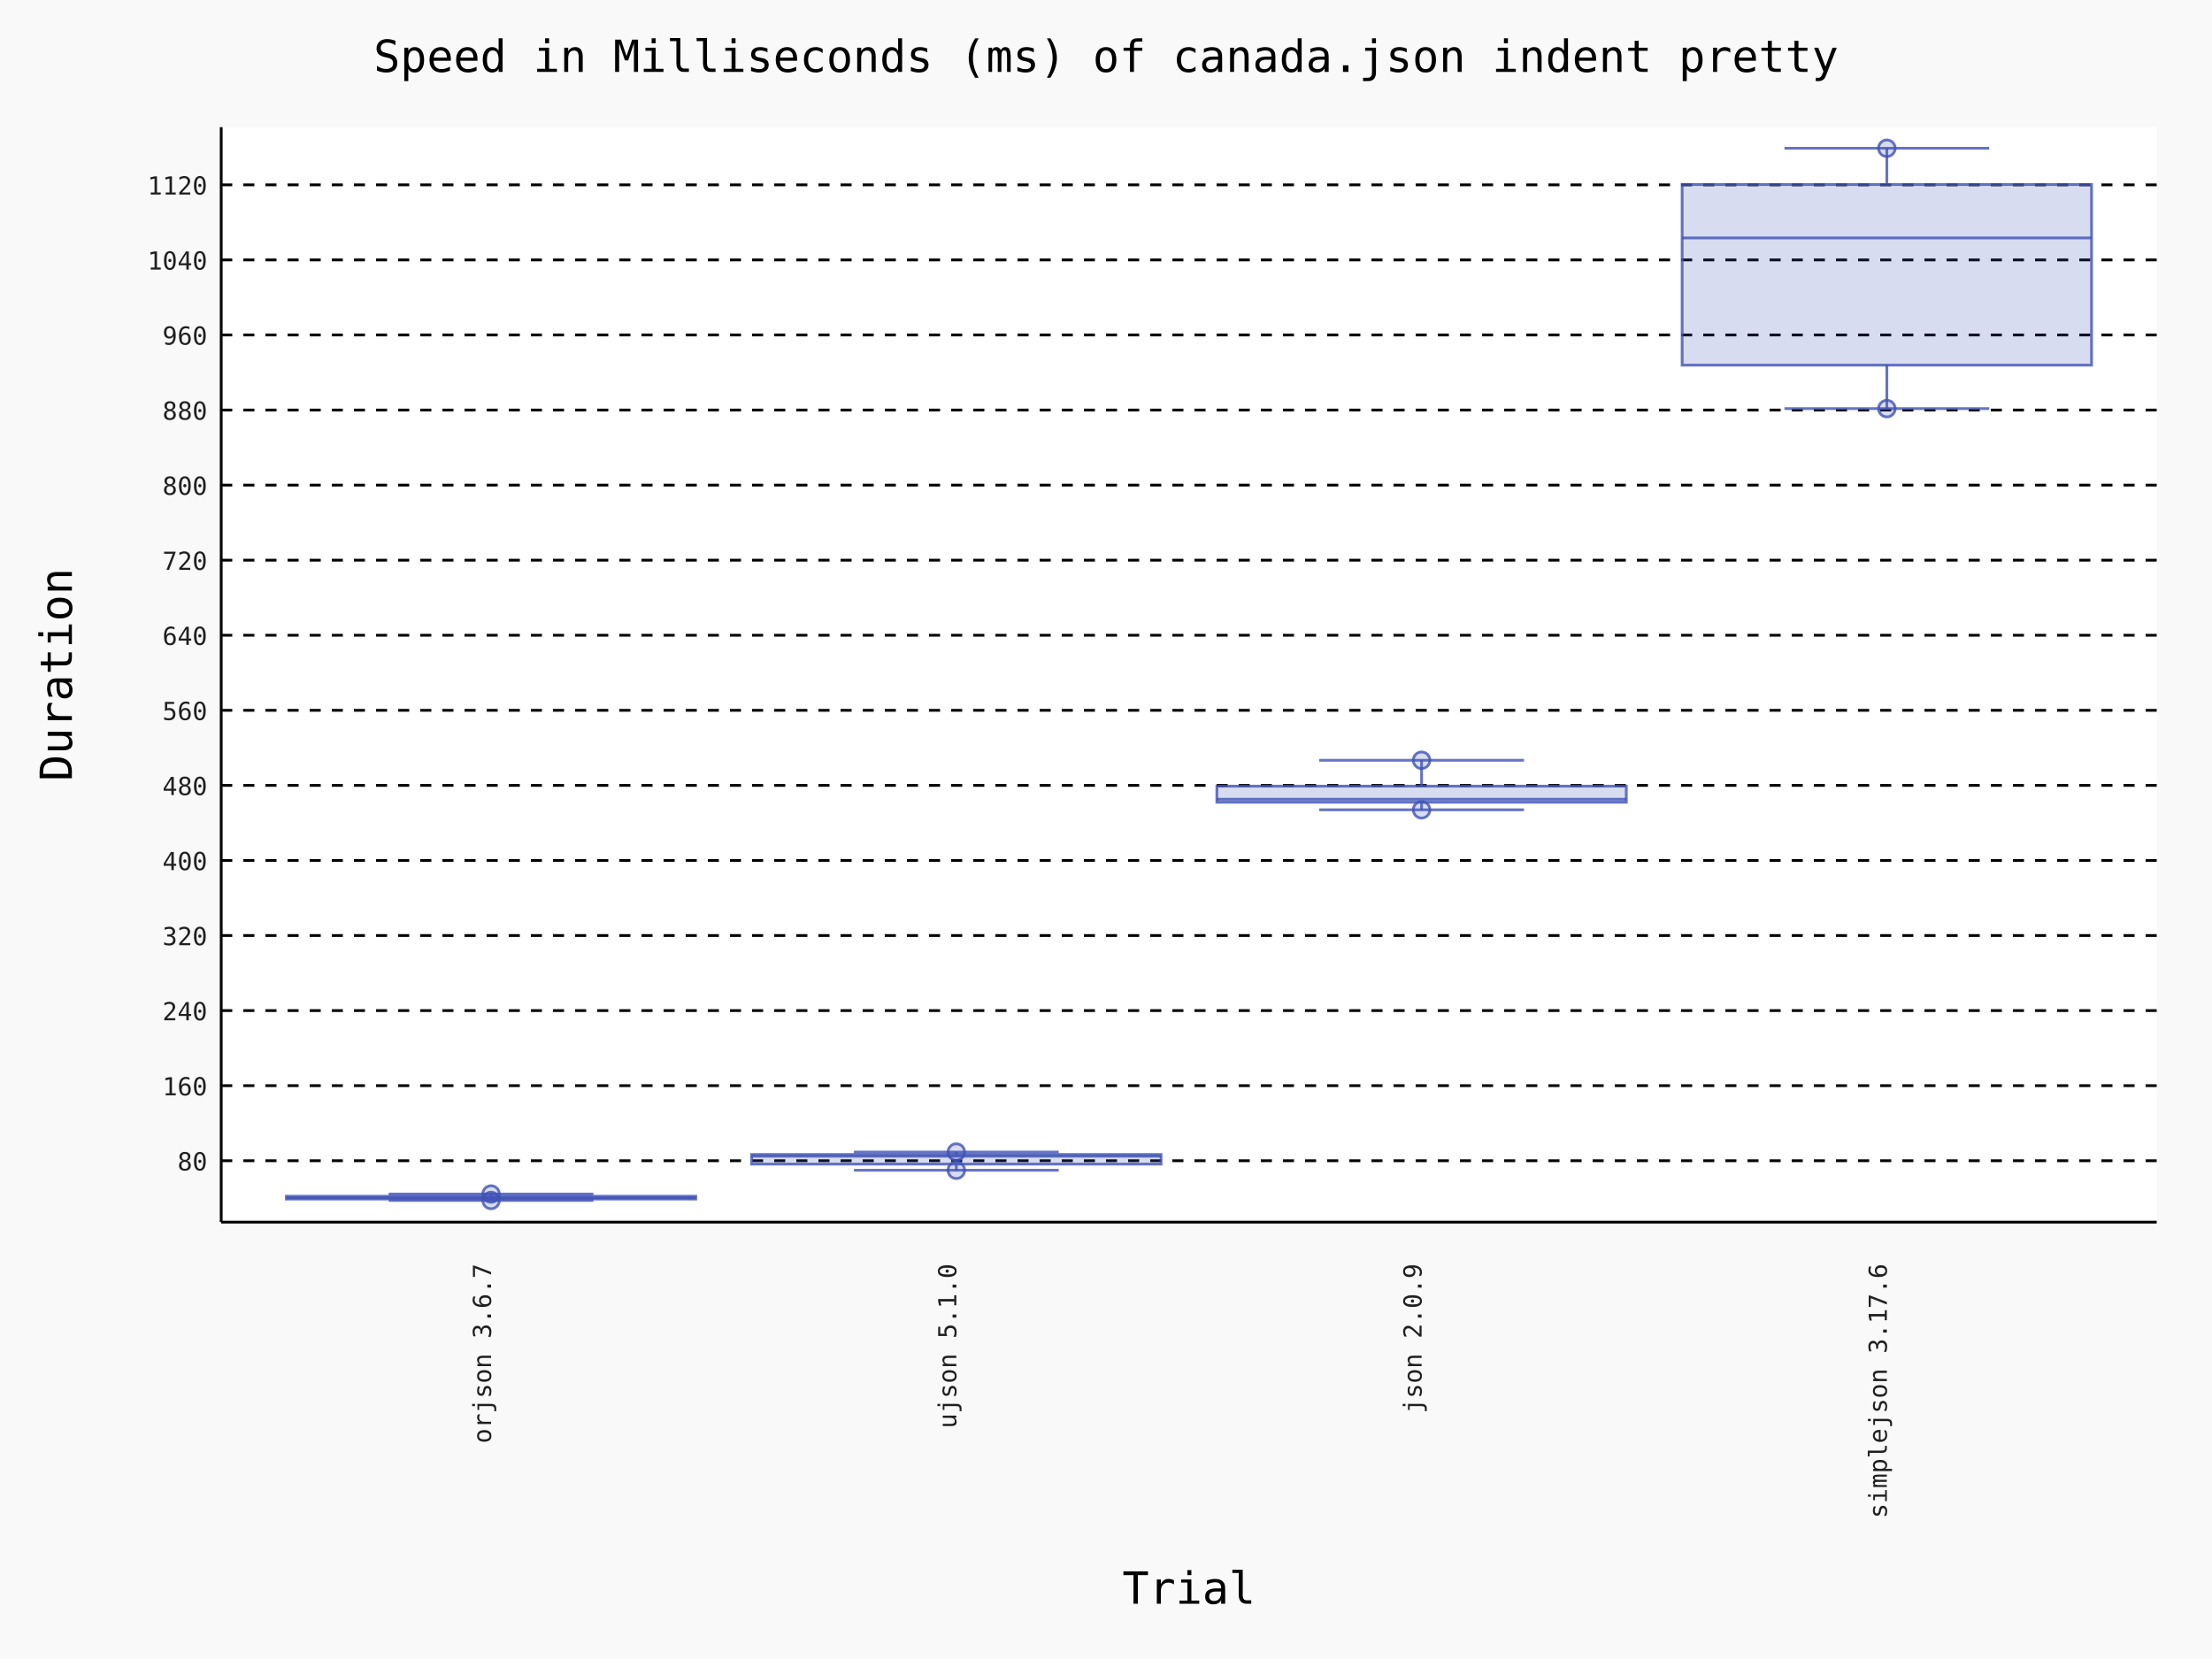
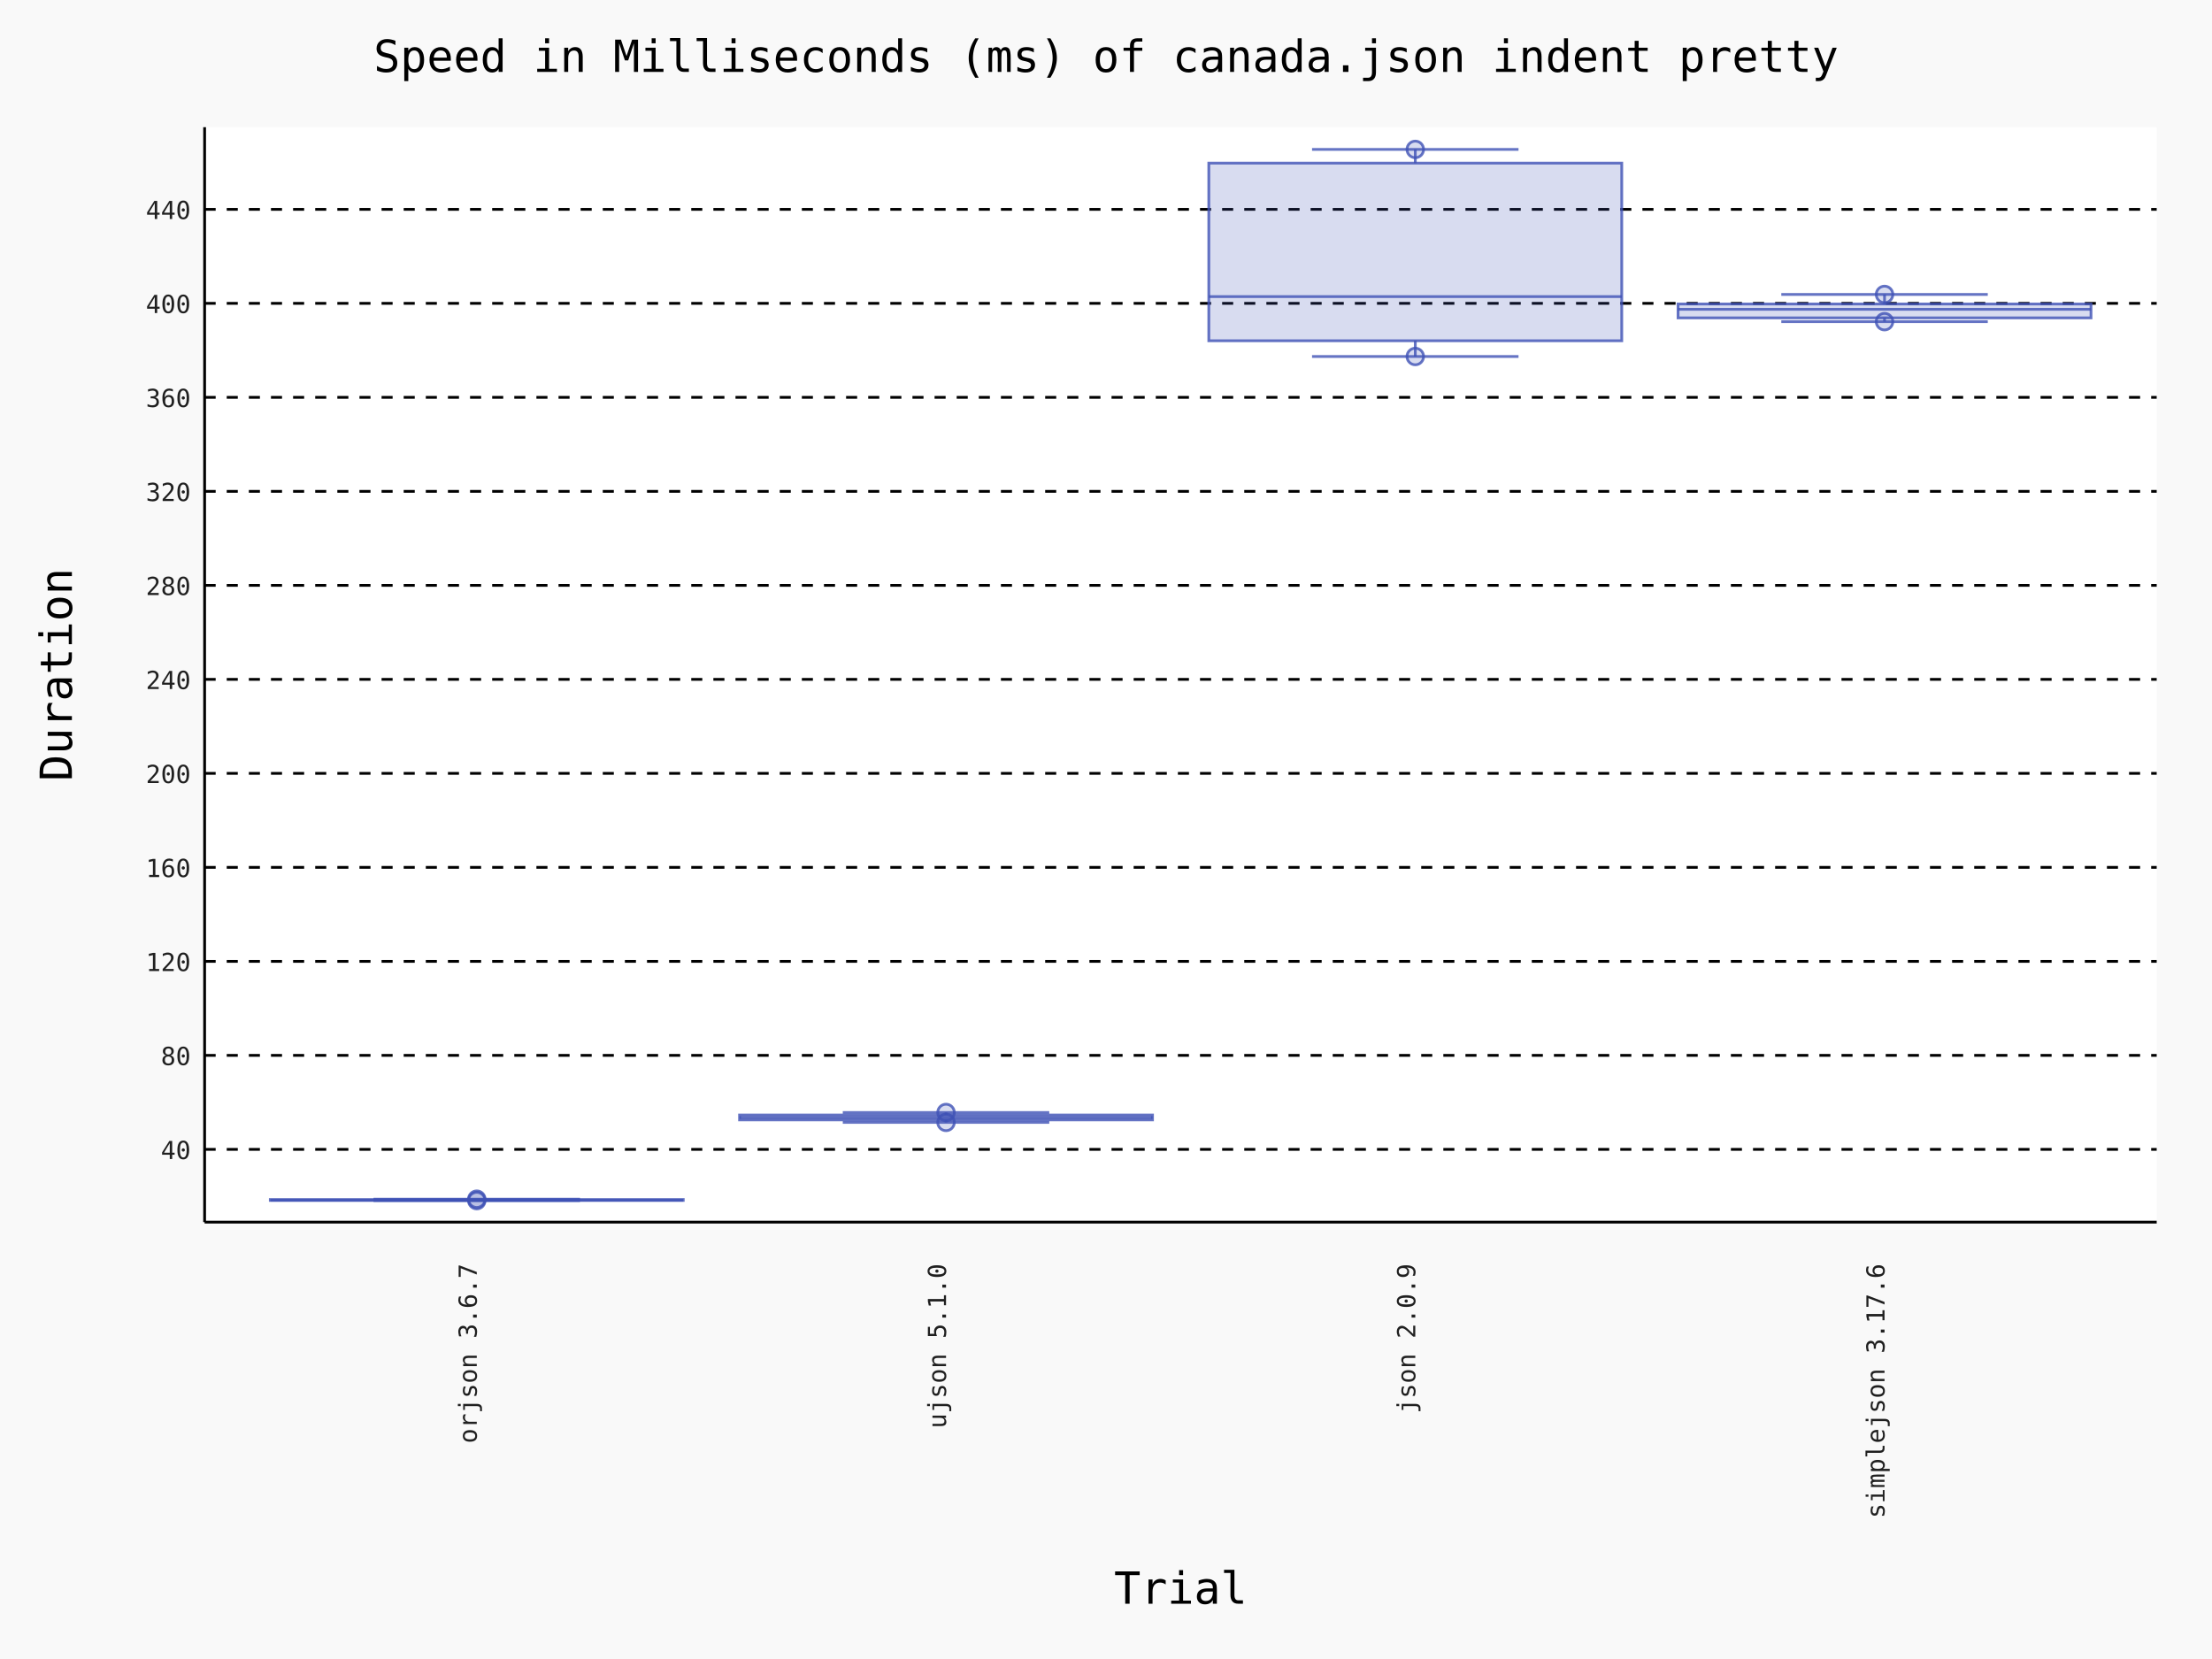
- <svg xmlns="http://www.w3.org/2000/svg" id="chart-768a1a80-b43b-468c-8fdf-87598528da6a" class="pygal-chart" viewBox="0 0 800 600">
+ <svg xmlns="http://www.w3.org/2000/svg" id="chart-96f61ad7-072a-4e74-bcc6-d34f573d48d0" class="pygal-chart" viewBox="0 0 800 600">
  <defs>
-     <style type="text/css">#chart-768a1a80-b43b-468c-8fdf-87598528da6a{-webkit-user-select:none;-webkit-font-smoothing:antialiased;font-family:Consolas,"Deja Vu Sans Mono","Bitstream Vera Sans Mono","Courier New",monospace}#chart-768a1a80-b43b-468c-8fdf-87598528da6a .title{font-family:Consolas,"Deja Vu Sans Mono","Bitstream Vera Sans Mono","Courier New",monospace;font-size:16px}#chart-768a1a80-b43b-468c-8fdf-87598528da6a .legends .legend text{font-family:Consolas,"Deja Vu Sans Mono","Bitstream Vera Sans Mono","Courier New",monospace;font-size:14px}#chart-768a1a80-b43b-468c-8fdf-87598528da6a .axis text{font-family:Consolas,"Deja Vu Sans Mono","Bitstream Vera Sans Mono","Courier New",monospace;font-size:10px}#chart-768a1a80-b43b-468c-8fdf-87598528da6a .axis text.major{font-family:Consolas,"Deja Vu Sans Mono","Bitstream Vera Sans Mono","Courier New",monospace;font-size:10px}#chart-768a1a80-b43b-468c-8fdf-87598528da6a .text-overlay text.value{font-family:Consolas,"Deja Vu Sans Mono","Bitstream Vera Sans Mono","Courier New",monospace;font-size:16px}#chart-768a1a80-b43b-468c-8fdf-87598528da6a .text-overlay text.label{font-family:Consolas,"Deja Vu Sans Mono","Bitstream Vera Sans Mono","Courier New",monospace;font-size:10px}#chart-768a1a80-b43b-468c-8fdf-87598528da6a .tooltip{font-family:Consolas,"Deja Vu Sans Mono","Bitstream Vera Sans Mono","Courier New",monospace;font-size:14px}#chart-768a1a80-b43b-468c-8fdf-87598528da6a text.no_data{font-family:Consolas,"Deja Vu Sans Mono","Bitstream Vera Sans Mono","Courier New",monospace;font-size:64px}
- #chart-768a1a80-b43b-468c-8fdf-87598528da6a{background-color:rgba(249,249,249,1)}#chart-768a1a80-b43b-468c-8fdf-87598528da6a path,#chart-768a1a80-b43b-468c-8fdf-87598528da6a line,#chart-768a1a80-b43b-468c-8fdf-87598528da6a rect,#chart-768a1a80-b43b-468c-8fdf-87598528da6a circle{-webkit-transition:150ms;-moz-transition:150ms;transition:150ms}#chart-768a1a80-b43b-468c-8fdf-87598528da6a .graph &gt; .background{fill:rgba(249,249,249,1)}#chart-768a1a80-b43b-468c-8fdf-87598528da6a .plot &gt; .background{fill:rgba(255,255,255,1)}#chart-768a1a80-b43b-468c-8fdf-87598528da6a .graph{fill:rgba(0,0,0,.87)}#chart-768a1a80-b43b-468c-8fdf-87598528da6a text.no_data{fill:rgba(0,0,0,1)}#chart-768a1a80-b43b-468c-8fdf-87598528da6a .title{fill:rgba(0,0,0,1)}#chart-768a1a80-b43b-468c-8fdf-87598528da6a .legends .legend text{fill:rgba(0,0,0,.87)}#chart-768a1a80-b43b-468c-8fdf-87598528da6a .legends .legend:hover text{fill:rgba(0,0,0,1)}#chart-768a1a80-b43b-468c-8fdf-87598528da6a .axis .line{stroke:rgba(0,0,0,1)}#chart-768a1a80-b43b-468c-8fdf-87598528da6a .axis .guide.line{stroke:rgba(0,0,0,.54)}#chart-768a1a80-b43b-468c-8fdf-87598528da6a .axis .major.line{stroke:rgba(0,0,0,.87)}#chart-768a1a80-b43b-468c-8fdf-87598528da6a .axis text.major{fill:rgba(0,0,0,1)}#chart-768a1a80-b43b-468c-8fdf-87598528da6a .axis.y .guides:hover .guide.line,#chart-768a1a80-b43b-468c-8fdf-87598528da6a .line-graph .axis.x .guides:hover .guide.line,#chart-768a1a80-b43b-468c-8fdf-87598528da6a .stackedline-graph .axis.x .guides:hover .guide.line,#chart-768a1a80-b43b-468c-8fdf-87598528da6a .xy-graph .axis.x .guides:hover .guide.line{stroke:rgba(0,0,0,1)}#chart-768a1a80-b43b-468c-8fdf-87598528da6a .axis .guides:hover text{fill:rgba(0,0,0,1)}#chart-768a1a80-b43b-468c-8fdf-87598528da6a .reactive{fill-opacity:.7;stroke-opacity:.8;stroke-width:1}#chart-768a1a80-b43b-468c-8fdf-87598528da6a .ci{stroke:rgba(0,0,0,.87)}#chart-768a1a80-b43b-468c-8fdf-87598528da6a .reactive.active,#chart-768a1a80-b43b-468c-8fdf-87598528da6a .active .reactive{fill-opacity:.8;stroke-opacity:.9;stroke-width:4}#chart-768a1a80-b43b-468c-8fdf-87598528da6a .ci .reactive.active{stroke-width:1.5}#chart-768a1a80-b43b-468c-8fdf-87598528da6a .series text{fill:rgba(0,0,0,1)}#chart-768a1a80-b43b-468c-8fdf-87598528da6a .tooltip rect{fill:rgba(255,255,255,1);stroke:rgba(0,0,0,1);-webkit-transition:opacity 150ms;-moz-transition:opacity 150ms;transition:opacity 150ms}#chart-768a1a80-b43b-468c-8fdf-87598528da6a .tooltip .label{fill:rgba(0,0,0,.87)}#chart-768a1a80-b43b-468c-8fdf-87598528da6a .tooltip .label{fill:rgba(0,0,0,.87)}#chart-768a1a80-b43b-468c-8fdf-87598528da6a .tooltip .legend{font-size:.8em;fill:rgba(0,0,0,.54)}#chart-768a1a80-b43b-468c-8fdf-87598528da6a .tooltip .x_label{font-size:.6em;fill:rgba(0,0,0,1)}#chart-768a1a80-b43b-468c-8fdf-87598528da6a .tooltip .xlink{font-size:.5em;text-decoration:underline}#chart-768a1a80-b43b-468c-8fdf-87598528da6a .tooltip .value{font-size:1.5em}#chart-768a1a80-b43b-468c-8fdf-87598528da6a .bound{font-size:.5em}#chart-768a1a80-b43b-468c-8fdf-87598528da6a .max-value{font-size:.75em;fill:rgba(0,0,0,.54)}#chart-768a1a80-b43b-468c-8fdf-87598528da6a .map-element{fill:rgba(255,255,255,1);stroke:rgba(0,0,0,.54) !important}#chart-768a1a80-b43b-468c-8fdf-87598528da6a .map-element .reactive{fill-opacity:inherit;stroke-opacity:inherit}#chart-768a1a80-b43b-468c-8fdf-87598528da6a .color-0,#chart-768a1a80-b43b-468c-8fdf-87598528da6a .color-0 a:visited{stroke:#3F51B5;fill:#3F51B5}#chart-768a1a80-b43b-468c-8fdf-87598528da6a .color-1,#chart-768a1a80-b43b-468c-8fdf-87598528da6a .color-1 a:visited{stroke:#3F51B5;fill:#3F51B5}#chart-768a1a80-b43b-468c-8fdf-87598528da6a .color-2,#chart-768a1a80-b43b-468c-8fdf-87598528da6a .color-2 a:visited{stroke:#3F51B5;fill:#3F51B5}#chart-768a1a80-b43b-468c-8fdf-87598528da6a .color-3,#chart-768a1a80-b43b-468c-8fdf-87598528da6a .color-3 a:visited{stroke:#3F51B5;fill:#3F51B5}#chart-768a1a80-b43b-468c-8fdf-87598528da6a .text-overlay .color-0 text{fill:black}#chart-768a1a80-b43b-468c-8fdf-87598528da6a .text-overlay .color-1 text{fill:black}#chart-768a1a80-b43b-468c-8fdf-87598528da6a .text-overlay .color-2 text{fill:black}#chart-768a1a80-b43b-468c-8fdf-87598528da6a .text-overlay .color-3 text{fill:black}
- #chart-768a1a80-b43b-468c-8fdf-87598528da6a text.no_data{text-anchor:middle}#chart-768a1a80-b43b-468c-8fdf-87598528da6a .guide.line{fill:none}#chart-768a1a80-b43b-468c-8fdf-87598528da6a .centered{text-anchor:middle}#chart-768a1a80-b43b-468c-8fdf-87598528da6a .title{text-anchor:middle}#chart-768a1a80-b43b-468c-8fdf-87598528da6a .legends .legend text{fill-opacity:1}#chart-768a1a80-b43b-468c-8fdf-87598528da6a .axis.x text{text-anchor:middle}#chart-768a1a80-b43b-468c-8fdf-87598528da6a .axis.x:not(.web) text[transform]{text-anchor:start}#chart-768a1a80-b43b-468c-8fdf-87598528da6a .axis.x:not(.web) text[transform].backwards{text-anchor:end}#chart-768a1a80-b43b-468c-8fdf-87598528da6a .axis.y text{text-anchor:end}#chart-768a1a80-b43b-468c-8fdf-87598528da6a .axis.y text[transform].backwards{text-anchor:start}#chart-768a1a80-b43b-468c-8fdf-87598528da6a .axis.y2 text{text-anchor:start}#chart-768a1a80-b43b-468c-8fdf-87598528da6a .axis.y2 text[transform].backwards{text-anchor:end}#chart-768a1a80-b43b-468c-8fdf-87598528da6a .axis .guide.line{stroke-dasharray:4,4;stroke:black}#chart-768a1a80-b43b-468c-8fdf-87598528da6a .axis .major.guide.line{stroke-dasharray:6,6;stroke:black}#chart-768a1a80-b43b-468c-8fdf-87598528da6a .horizontal .axis.y .guide.line,#chart-768a1a80-b43b-468c-8fdf-87598528da6a .horizontal .axis.y2 .guide.line,#chart-768a1a80-b43b-468c-8fdf-87598528da6a .vertical .axis.x .guide.line{opacity:0}#chart-768a1a80-b43b-468c-8fdf-87598528da6a .horizontal .axis.always_show .guide.line,#chart-768a1a80-b43b-468c-8fdf-87598528da6a .vertical .axis.always_show .guide.line{opacity:1 !important}#chart-768a1a80-b43b-468c-8fdf-87598528da6a .axis.y .guides:hover .guide.line,#chart-768a1a80-b43b-468c-8fdf-87598528da6a .axis.y2 .guides:hover .guide.line,#chart-768a1a80-b43b-468c-8fdf-87598528da6a .axis.x .guides:hover .guide.line{opacity:1}#chart-768a1a80-b43b-468c-8fdf-87598528da6a .axis .guides:hover text{opacity:1}#chart-768a1a80-b43b-468c-8fdf-87598528da6a .nofill{fill:none}#chart-768a1a80-b43b-468c-8fdf-87598528da6a .subtle-fill{fill-opacity:.2}#chart-768a1a80-b43b-468c-8fdf-87598528da6a .dot{stroke-width:1px;fill-opacity:1;stroke-opacity:1}#chart-768a1a80-b43b-468c-8fdf-87598528da6a .dot.active{stroke-width:5px}#chart-768a1a80-b43b-468c-8fdf-87598528da6a .dot.negative{fill:transparent}#chart-768a1a80-b43b-468c-8fdf-87598528da6a text,#chart-768a1a80-b43b-468c-8fdf-87598528da6a tspan{stroke:none !important}#chart-768a1a80-b43b-468c-8fdf-87598528da6a .series text.active{opacity:1}#chart-768a1a80-b43b-468c-8fdf-87598528da6a .tooltip rect{fill-opacity:.95;stroke-width:.5}#chart-768a1a80-b43b-468c-8fdf-87598528da6a .tooltip text{fill-opacity:1}#chart-768a1a80-b43b-468c-8fdf-87598528da6a .showable{visibility:hidden}#chart-768a1a80-b43b-468c-8fdf-87598528da6a .showable.shown{visibility:visible}#chart-768a1a80-b43b-468c-8fdf-87598528da6a .gauge-background{fill:rgba(229,229,229,1);stroke:none}#chart-768a1a80-b43b-468c-8fdf-87598528da6a .bg-lines{stroke:rgba(249,249,249,1);stroke-width:2px}
+     <style type="text/css">#chart-96f61ad7-072a-4e74-bcc6-d34f573d48d0{-webkit-user-select:none;-webkit-font-smoothing:antialiased;font-family:Consolas,"Deja Vu Sans Mono","Bitstream Vera Sans Mono","Courier New",monospace}#chart-96f61ad7-072a-4e74-bcc6-d34f573d48d0 .title{font-family:Consolas,"Deja Vu Sans Mono","Bitstream Vera Sans Mono","Courier New",monospace;font-size:16px}#chart-96f61ad7-072a-4e74-bcc6-d34f573d48d0 .legends .legend text{font-family:Consolas,"Deja Vu Sans Mono","Bitstream Vera Sans Mono","Courier New",monospace;font-size:14px}#chart-96f61ad7-072a-4e74-bcc6-d34f573d48d0 .axis text{font-family:Consolas,"Deja Vu Sans Mono","Bitstream Vera Sans Mono","Courier New",monospace;font-size:10px}#chart-96f61ad7-072a-4e74-bcc6-d34f573d48d0 .axis text.major{font-family:Consolas,"Deja Vu Sans Mono","Bitstream Vera Sans Mono","Courier New",monospace;font-size:10px}#chart-96f61ad7-072a-4e74-bcc6-d34f573d48d0 .text-overlay text.value{font-family:Consolas,"Deja Vu Sans Mono","Bitstream Vera Sans Mono","Courier New",monospace;font-size:16px}#chart-96f61ad7-072a-4e74-bcc6-d34f573d48d0 .text-overlay text.label{font-family:Consolas,"Deja Vu Sans Mono","Bitstream Vera Sans Mono","Courier New",monospace;font-size:10px}#chart-96f61ad7-072a-4e74-bcc6-d34f573d48d0 .tooltip{font-family:Consolas,"Deja Vu Sans Mono","Bitstream Vera Sans Mono","Courier New",monospace;font-size:14px}#chart-96f61ad7-072a-4e74-bcc6-d34f573d48d0 text.no_data{font-family:Consolas,"Deja Vu Sans Mono","Bitstream Vera Sans Mono","Courier New",monospace;font-size:64px}
+ #chart-96f61ad7-072a-4e74-bcc6-d34f573d48d0{background-color:rgba(249,249,249,1)}#chart-96f61ad7-072a-4e74-bcc6-d34f573d48d0 path,#chart-96f61ad7-072a-4e74-bcc6-d34f573d48d0 line,#chart-96f61ad7-072a-4e74-bcc6-d34f573d48d0 rect,#chart-96f61ad7-072a-4e74-bcc6-d34f573d48d0 circle{-webkit-transition:150ms;-moz-transition:150ms;transition:150ms}#chart-96f61ad7-072a-4e74-bcc6-d34f573d48d0 .graph &gt; .background{fill:rgba(249,249,249,1)}#chart-96f61ad7-072a-4e74-bcc6-d34f573d48d0 .plot &gt; .background{fill:rgba(255,255,255,1)}#chart-96f61ad7-072a-4e74-bcc6-d34f573d48d0 .graph{fill:rgba(0,0,0,.87)}#chart-96f61ad7-072a-4e74-bcc6-d34f573d48d0 text.no_data{fill:rgba(0,0,0,1)}#chart-96f61ad7-072a-4e74-bcc6-d34f573d48d0 .title{fill:rgba(0,0,0,1)}#chart-96f61ad7-072a-4e74-bcc6-d34f573d48d0 .legends .legend text{fill:rgba(0,0,0,.87)}#chart-96f61ad7-072a-4e74-bcc6-d34f573d48d0 .legends .legend:hover text{fill:rgba(0,0,0,1)}#chart-96f61ad7-072a-4e74-bcc6-d34f573d48d0 .axis .line{stroke:rgba(0,0,0,1)}#chart-96f61ad7-072a-4e74-bcc6-d34f573d48d0 .axis .guide.line{stroke:rgba(0,0,0,.54)}#chart-96f61ad7-072a-4e74-bcc6-d34f573d48d0 .axis .major.line{stroke:rgba(0,0,0,.87)}#chart-96f61ad7-072a-4e74-bcc6-d34f573d48d0 .axis text.major{fill:rgba(0,0,0,1)}#chart-96f61ad7-072a-4e74-bcc6-d34f573d48d0 .axis.y .guides:hover .guide.line,#chart-96f61ad7-072a-4e74-bcc6-d34f573d48d0 .line-graph .axis.x .guides:hover .guide.line,#chart-96f61ad7-072a-4e74-bcc6-d34f573d48d0 .stackedline-graph .axis.x .guides:hover .guide.line,#chart-96f61ad7-072a-4e74-bcc6-d34f573d48d0 .xy-graph .axis.x .guides:hover .guide.line{stroke:rgba(0,0,0,1)}#chart-96f61ad7-072a-4e74-bcc6-d34f573d48d0 .axis .guides:hover text{fill:rgba(0,0,0,1)}#chart-96f61ad7-072a-4e74-bcc6-d34f573d48d0 .reactive{fill-opacity:.7;stroke-opacity:.8;stroke-width:1}#chart-96f61ad7-072a-4e74-bcc6-d34f573d48d0 .ci{stroke:rgba(0,0,0,.87)}#chart-96f61ad7-072a-4e74-bcc6-d34f573d48d0 .reactive.active,#chart-96f61ad7-072a-4e74-bcc6-d34f573d48d0 .active .reactive{fill-opacity:.8;stroke-opacity:.9;stroke-width:4}#chart-96f61ad7-072a-4e74-bcc6-d34f573d48d0 .ci .reactive.active{stroke-width:1.5}#chart-96f61ad7-072a-4e74-bcc6-d34f573d48d0 .series text{fill:rgba(0,0,0,1)}#chart-96f61ad7-072a-4e74-bcc6-d34f573d48d0 .tooltip rect{fill:rgba(255,255,255,1);stroke:rgba(0,0,0,1);-webkit-transition:opacity 150ms;-moz-transition:opacity 150ms;transition:opacity 150ms}#chart-96f61ad7-072a-4e74-bcc6-d34f573d48d0 .tooltip .label{fill:rgba(0,0,0,.87)}#chart-96f61ad7-072a-4e74-bcc6-d34f573d48d0 .tooltip .label{fill:rgba(0,0,0,.87)}#chart-96f61ad7-072a-4e74-bcc6-d34f573d48d0 .tooltip .legend{font-size:.8em;fill:rgba(0,0,0,.54)}#chart-96f61ad7-072a-4e74-bcc6-d34f573d48d0 .tooltip .x_label{font-size:.6em;fill:rgba(0,0,0,1)}#chart-96f61ad7-072a-4e74-bcc6-d34f573d48d0 .tooltip .xlink{font-size:.5em;text-decoration:underline}#chart-96f61ad7-072a-4e74-bcc6-d34f573d48d0 .tooltip .value{font-size:1.5em}#chart-96f61ad7-072a-4e74-bcc6-d34f573d48d0 .bound{font-size:.5em}#chart-96f61ad7-072a-4e74-bcc6-d34f573d48d0 .max-value{font-size:.75em;fill:rgba(0,0,0,.54)}#chart-96f61ad7-072a-4e74-bcc6-d34f573d48d0 .map-element{fill:rgba(255,255,255,1);stroke:rgba(0,0,0,.54) !important}#chart-96f61ad7-072a-4e74-bcc6-d34f573d48d0 .map-element .reactive{fill-opacity:inherit;stroke-opacity:inherit}#chart-96f61ad7-072a-4e74-bcc6-d34f573d48d0 .color-0,#chart-96f61ad7-072a-4e74-bcc6-d34f573d48d0 .color-0 a:visited{stroke:#3F51B5;fill:#3F51B5}#chart-96f61ad7-072a-4e74-bcc6-d34f573d48d0 .color-1,#chart-96f61ad7-072a-4e74-bcc6-d34f573d48d0 .color-1 a:visited{stroke:#3F51B5;fill:#3F51B5}#chart-96f61ad7-072a-4e74-bcc6-d34f573d48d0 .color-2,#chart-96f61ad7-072a-4e74-bcc6-d34f573d48d0 .color-2 a:visited{stroke:#3F51B5;fill:#3F51B5}#chart-96f61ad7-072a-4e74-bcc6-d34f573d48d0 .color-3,#chart-96f61ad7-072a-4e74-bcc6-d34f573d48d0 .color-3 a:visited{stroke:#3F51B5;fill:#3F51B5}#chart-96f61ad7-072a-4e74-bcc6-d34f573d48d0 .text-overlay .color-0 text{fill:black}#chart-96f61ad7-072a-4e74-bcc6-d34f573d48d0 .text-overlay .color-1 text{fill:black}#chart-96f61ad7-072a-4e74-bcc6-d34f573d48d0 .text-overlay .color-2 text{fill:black}#chart-96f61ad7-072a-4e74-bcc6-d34f573d48d0 .text-overlay .color-3 text{fill:black}
+ #chart-96f61ad7-072a-4e74-bcc6-d34f573d48d0 text.no_data{text-anchor:middle}#chart-96f61ad7-072a-4e74-bcc6-d34f573d48d0 .guide.line{fill:none}#chart-96f61ad7-072a-4e74-bcc6-d34f573d48d0 .centered{text-anchor:middle}#chart-96f61ad7-072a-4e74-bcc6-d34f573d48d0 .title{text-anchor:middle}#chart-96f61ad7-072a-4e74-bcc6-d34f573d48d0 .legends .legend text{fill-opacity:1}#chart-96f61ad7-072a-4e74-bcc6-d34f573d48d0 .axis.x text{text-anchor:middle}#chart-96f61ad7-072a-4e74-bcc6-d34f573d48d0 .axis.x:not(.web) text[transform]{text-anchor:start}#chart-96f61ad7-072a-4e74-bcc6-d34f573d48d0 .axis.x:not(.web) text[transform].backwards{text-anchor:end}#chart-96f61ad7-072a-4e74-bcc6-d34f573d48d0 .axis.y text{text-anchor:end}#chart-96f61ad7-072a-4e74-bcc6-d34f573d48d0 .axis.y text[transform].backwards{text-anchor:start}#chart-96f61ad7-072a-4e74-bcc6-d34f573d48d0 .axis.y2 text{text-anchor:start}#chart-96f61ad7-072a-4e74-bcc6-d34f573d48d0 .axis.y2 text[transform].backwards{text-anchor:end}#chart-96f61ad7-072a-4e74-bcc6-d34f573d48d0 .axis .guide.line{stroke-dasharray:4,4;stroke:black}#chart-96f61ad7-072a-4e74-bcc6-d34f573d48d0 .axis .major.guide.line{stroke-dasharray:6,6;stroke:black}#chart-96f61ad7-072a-4e74-bcc6-d34f573d48d0 .horizontal .axis.y .guide.line,#chart-96f61ad7-072a-4e74-bcc6-d34f573d48d0 .horizontal .axis.y2 .guide.line,#chart-96f61ad7-072a-4e74-bcc6-d34f573d48d0 .vertical .axis.x .guide.line{opacity:0}#chart-96f61ad7-072a-4e74-bcc6-d34f573d48d0 .horizontal .axis.always_show .guide.line,#chart-96f61ad7-072a-4e74-bcc6-d34f573d48d0 .vertical .axis.always_show .guide.line{opacity:1 !important}#chart-96f61ad7-072a-4e74-bcc6-d34f573d48d0 .axis.y .guides:hover .guide.line,#chart-96f61ad7-072a-4e74-bcc6-d34f573d48d0 .axis.y2 .guides:hover .guide.line,#chart-96f61ad7-072a-4e74-bcc6-d34f573d48d0 .axis.x .guides:hover .guide.line{opacity:1}#chart-96f61ad7-072a-4e74-bcc6-d34f573d48d0 .axis .guides:hover text{opacity:1}#chart-96f61ad7-072a-4e74-bcc6-d34f573d48d0 .nofill{fill:none}#chart-96f61ad7-072a-4e74-bcc6-d34f573d48d0 .subtle-fill{fill-opacity:.2}#chart-96f61ad7-072a-4e74-bcc6-d34f573d48d0 .dot{stroke-width:1px;fill-opacity:1;stroke-opacity:1}#chart-96f61ad7-072a-4e74-bcc6-d34f573d48d0 .dot.active{stroke-width:5px}#chart-96f61ad7-072a-4e74-bcc6-d34f573d48d0 .dot.negative{fill:transparent}#chart-96f61ad7-072a-4e74-bcc6-d34f573d48d0 text,#chart-96f61ad7-072a-4e74-bcc6-d34f573d48d0 tspan{stroke:none !important}#chart-96f61ad7-072a-4e74-bcc6-d34f573d48d0 .series text.active{opacity:1}#chart-96f61ad7-072a-4e74-bcc6-d34f573d48d0 .tooltip rect{fill-opacity:.95;stroke-width:.5}#chart-96f61ad7-072a-4e74-bcc6-d34f573d48d0 .tooltip text{fill-opacity:1}#chart-96f61ad7-072a-4e74-bcc6-d34f573d48d0 .showable{visibility:hidden}#chart-96f61ad7-072a-4e74-bcc6-d34f573d48d0 .showable.shown{visibility:visible}#chart-96f61ad7-072a-4e74-bcc6-d34f573d48d0 .gauge-background{fill:rgba(229,229,229,1);stroke:none}#chart-96f61ad7-072a-4e74-bcc6-d34f573d48d0 .bg-lines{stroke:rgba(249,249,249,1);stroke-width:2px}
.tooltip .value{font-size:1em !important}.axis text{font-size:9px !important}</style>
  </defs>
  <g class="graph custombox-graph vertical">
    <rect x="0" y="0" width="800" height="600" class="background" />
-     <g transform="translate(80, 46)" class="plot">
-       <rect x="0" y="0" width="700.0" height="396.0" class="background" />
+     <g transform="translate(74, 46)" class="plot">
+       <rect x="0" y="0" width="706.0" height="396.0" class="background" />
      <g class="axis y always_show">
-         <path d="M0 396 h700" class="line" />
+         <path d="M0 396 h706" class="line" />
        <g class="guides">
-           <path d="M0 373.792 h700" class="guide line" />
-           <text x="-5" y="377.292" class="">80</text>
+           <path d="M0 369.686 h706" class="guide line" />
+           <text x="-5" y="373.186" class="">40</text>
        </g>
        <g class="guides">
-           <path d="M0 346.643 h700" class="guide line" />
-           <text x="-5" y="350.143" class="">160</text>
+           <path d="M0 335.689 h706" class="guide line" />
+           <text x="-5" y="339.189" class="">80</text>
        </g>
        <g class="guides">
-           <path d="M0 319.493 h700" class="guide line" />
-           <text x="-5" y="322.993" class="">240</text>
+           <path d="M0 301.692 h706" class="guide line" />
+           <text x="-5" y="305.192" class="">120</text>
        </g>
        <g class="guides">
-           <path d="M0 292.344 h700" class="guide line" />
-           <text x="-5" y="295.844" class="">320</text>
+           <path d="M0 267.694 h706" class="guide line" />
+           <text x="-5" y="271.194" class="">160</text>
        </g>
        <g class="guides">
-           <path d="M0 265.195 h700" class="guide line" />
-           <text x="-5" y="268.695" class="">400</text>
+           <path d="M0 233.697 h706" class="guide line" />
+           <text x="-5" y="237.197" class="">200</text>
        </g>
        <g class="guides">
-           <path d="M0 238.045 h700" class="guide line" />
-           <text x="-5" y="241.545" class="">480</text>
+           <path d="M0 199.7 h706" class="guide line" />
+           <text x="-5" y="203.2" class="">240</text>
        </g>
        <g class="guides">
-           <path d="M0 210.896 h700" class="guide line" />
-           <text x="-5" y="214.396" class="">560</text>
+           <path d="M0 165.703 h706" class="guide line" />
+           <text x="-5" y="169.203" class="">280</text>
        </g>
        <g class="guides">
-           <path d="M0 183.747 h700" class="guide line" />
-           <text x="-5" y="187.247" class="">640</text>
+           <path d="M0 131.705 h706" class="guide line" />
+           <text x="-5" y="135.205" class="">320</text>
        </g>
        <g class="guides">
-           <path d="M0 156.597 h700" class="guide line" />
-           <text x="-5" y="160.097" class="">720</text>
+           <path d="M0 97.708 h706" class="guide line" />
+           <text x="-5" y="101.208" class="">360</text>
        </g>
        <g class="guides">
-           <path d="M0 129.448 h700" class="guide line" />
-           <text x="-5" y="132.948" class="">800</text>
+           <path d="M0 63.711 h706" class="guide line" />
+           <text x="-5" y="67.211" class="">400</text>
        </g>
        <g class="guides">
-           <path d="M0 102.299 h700" class="guide line" />
-           <text x="-5" y="105.799" class="">880</text>
-         </g>
-         <g class="guides">
-           <path d="M0 75.149 h700" class="guide line" />
-           <text x="-5" y="78.649" class="">960</text>
-         </g>
-         <g class="guides">
-           <path d="M0 48 h700" class="guide line" />
-           <text x="-5" y="51.5" class="">1040</text>
-         </g>
-         <g class="guides">
-           <path d="M0 20.851 h700" class="guide line" />
-           <text x="-5" y="24.351" class="">1120</text>
+           <path d="M0 29.714 h706" class="guide line" />
+           <text x="-5" y="33.214" class="">440</text>
        </g>
      </g>
      <g class="axis x">
        <path d="M0 0 v396" class="line" />
        <g class="guides">
-           <path d="M97.596 0 v396" class="guide line" />
-           <text x="97.596" y="411.0" class="backwards" transform="rotate(270 97.59615 411)">orjson 3.6.7</text>
+           <path d="M98.433 0 v396" class="guide line" />
+           <text x="98.433" y="411.0" class="backwards" transform="rotate(270 98.43269 411)">orjson 3.6.7</text>
        </g>
        <g class="guides">
-           <path d="M265.865 0 v396" class="guide line" />
-           <text x="265.865" y="411.0" class="backwards" transform="rotate(270 265.8654 411)">ujson 5.1.0</text>
+           <path d="M268.144 0 v396" class="guide line" />
+           <text x="268.144" y="411.0" class="backwards" transform="rotate(270 268.1442 411)">ujson 5.1.0</text>
        </g>
        <g class="guides">
-           <path d="M434.135 0 v396" class="guide line" />
-           <text x="434.135" y="411.0" class="backwards" transform="rotate(270 434.1346 411)">json 2.0.9</text>
+           <path d="M437.856 0 v396" class="guide line" />
+           <text x="437.856" y="411.0" class="backwards" transform="rotate(270 437.8558 411)">json 2.0.9</text>
        </g>
        <g class="guides">
-           <path d="M602.404 0 v396" class="guide line" />
-           <text x="602.404" y="411.0" class="backwards" transform="rotate(270 602.4038 411)">simplejson 3.17.6</text>
+           <path d="M607.567 0 v396" class="guide line" />
+           <text x="607.567" y="411.0" class="backwards" transform="rotate(270 607.5673 411)">simplejson 3.17.6</text>
        </g>
      </g>
      <g class="series serie-0 color-0">
        <g class="boxes">
          <g class="box">
-             <path stroke-width="3" d="M60.577 388.162 L134.615 388.162" class="reactive tooltip-trigger" />
-             <path stroke-width="3" d="M23.558 387.211 L171.635 387.211" class="reactive tooltip-trigger" />
-             <path stroke-width="3" d="M60.577 385.836 L134.615 385.836" class="reactive tooltip-trigger" />
-             <path stroke-width="2" d="M97.596 388.162 L97.596 387.641" class="reactive tooltip-trigger" />
-             <path stroke-width="2" d="M97.596 385.836 L97.596 386.635" class="reactive tooltip-trigger" />
-             <rect x="23.558" y="386.635" height="1.006" width="148.077" class="subtle-fill reactive tooltip-trigger" />
-             <circle cx="97.596" cy="388.162" r="3" class="subtle-fill reactive tooltip-trigger" />
-             <circle cx="97.596" cy="385.836" r="3" class="subtle-fill reactive tooltip-trigger" />
+             <path stroke-width="3" d="M61.096 388.216 L135.769 388.216" class="reactive tooltip-trigger" />
+             <path stroke-width="3" d="M23.76 388.087 L173.106 388.087" class="reactive tooltip-trigger" />
+             <path stroke-width="3" d="M61.096 387.7 L135.769 387.7" class="reactive tooltip-trigger" />
+             <path stroke-width="2" d="M98.433 388.216 L98.433 388.138" class="reactive tooltip-trigger" />
+             <path stroke-width="2" d="M98.433 387.7 L98.433 387.83" class="reactive tooltip-trigger" />
+             <rect x="23.76" y="387.83" height="0.308" width="149.346" class="subtle-fill reactive tooltip-trigger" />
+             <circle cx="98.433" cy="388.216" r="3" class="subtle-fill reactive tooltip-trigger" />
+             <circle cx="98.433" cy="387.7" r="3" class="subtle-fill reactive tooltip-trigger" />
          </g>
        </g>
      </g>
      <g class="series serie-1 color-1">
        <g class="boxes">
          <g class="box">
-             <path stroke-width="3" d="M228.846 377.233 L302.885 377.233" class="reactive tooltip-trigger" />
-             <path stroke-width="3" d="M191.827 372.158 L339.904 372.158" class="reactive tooltip-trigger" />
-             <path stroke-width="3" d="M228.846 370.656 L302.885 370.656" class="reactive tooltip-trigger" />
-             <path stroke-width="2" d="M265.865 377.233 L265.865 375.017" class="reactive tooltip-trigger" />
-             <path stroke-width="2" d="M265.865 370.656 L265.865 371.533" class="reactive tooltip-trigger" />
-             <rect x="191.827" y="371.533" height="3.484" width="148.077" class="subtle-fill reactive tooltip-trigger" />
-             <circle cx="265.865" cy="377.233" r="3" class="subtle-fill reactive tooltip-trigger" />
-             <circle cx="265.865" cy="370.656" r="3" class="subtle-fill reactive tooltip-trigger" />
+             <path stroke-width="3" d="M230.808 359.928 L305.481 359.928" class="reactive tooltip-trigger" />
+             <path stroke-width="3" d="M193.471 358.181 L342.817 358.181" class="reactive tooltip-trigger" />
+             <path stroke-width="3" d="M230.808 356.353 L305.481 356.353" class="reactive tooltip-trigger" />
+             <path stroke-width="2" d="M268.144 359.928 L268.144 359.025" class="reactive tooltip-trigger" />
+             <path stroke-width="2" d="M268.144 356.353 L268.144 357.258" class="reactive tooltip-trigger" />
+             <rect x="193.471" y="357.258" height="1.767" width="149.346" class="subtle-fill reactive tooltip-trigger" />
+             <circle cx="268.144" cy="359.928" r="3" class="subtle-fill reactive tooltip-trigger" />
+             <circle cx="268.144" cy="356.353" r="3" class="subtle-fill reactive tooltip-trigger" />
          </g>
        </g>
      </g>
      <g class="series serie-2 color-2">
        <g class="boxes">
          <g class="box">
-             <path stroke-width="3" d="M397.115 246.871 L471.154 246.871" class="reactive tooltip-trigger" />
-             <path stroke-width="3" d="M360.096 243.054 L508.173 243.054" class="reactive tooltip-trigger" />
-             <path stroke-width="3" d="M397.115 228.96 L471.154 228.96" class="reactive tooltip-trigger" />
-             <path stroke-width="2" d="M434.135 246.871 L434.135 244.146" class="reactive tooltip-trigger" />
-             <path stroke-width="2" d="M434.135 228.96 L434.135 238.321" class="reactive tooltip-trigger" />
-             <rect x="360.096" y="238.321" height="5.825" width="148.077" class="subtle-fill reactive tooltip-trigger" />
-             <circle cx="434.135" cy="246.871" r="3" class="subtle-fill reactive tooltip-trigger" />
-             <circle cx="434.135" cy="228.96" r="3" class="subtle-fill reactive tooltip-trigger" />
+             <path stroke-width="3" d="M400.519 82.932 L475.192 82.932" class="reactive tooltip-trigger" />
+             <path stroke-width="3" d="M363.183 61.267 L512.529 61.267" class="reactive tooltip-trigger" />
+             <path stroke-width="3" d="M400.519 8.036 L475.192 8.036" class="reactive tooltip-trigger" />
+             <path stroke-width="2" d="M437.856 82.932 L437.856 77.242" class="reactive tooltip-trigger" />
+             <path stroke-width="2" d="M437.856 8.036 L437.856 12.99" class="reactive tooltip-trigger" />
+             <rect x="363.183" y="12.99" height="64.252" width="149.346" class="subtle-fill reactive tooltip-trigger" />
+             <circle cx="437.856" cy="82.932" r="3" class="subtle-fill reactive tooltip-trigger" />
+             <circle cx="437.856" cy="8.036" r="3" class="subtle-fill reactive tooltip-trigger" />
          </g>
        </g>
      </g>
      <g class="series serie-3 color-3">
        <g class="boxes">
          <g class="box">
-             <path stroke-width="3" d="M565.385 101.776 L639.423 101.776" class="reactive tooltip-trigger" />
-             <path stroke-width="3" d="M528.365 40.055 L676.442 40.055" class="reactive tooltip-trigger" />
-             <path stroke-width="3" d="M565.385 7.616 L639.423 7.616" class="reactive tooltip-trigger" />
-             <path stroke-width="2" d="M602.404 101.776 L602.404 86.057" class="reactive tooltip-trigger" />
-             <path stroke-width="2" d="M602.404 7.616 L602.404 20.737" class="reactive tooltip-trigger" />
-             <rect x="528.365" y="20.737" height="65.321" width="148.077" class="subtle-fill reactive tooltip-trigger" />
-             <circle cx="602.404" cy="101.776" r="3" class="subtle-fill reactive tooltip-trigger" />
-             <circle cx="602.404" cy="7.616" r="3" class="subtle-fill reactive tooltip-trigger" />
+             <path stroke-width="3" d="M570.231 70.329 L644.904 70.329" class="reactive tooltip-trigger" />
+             <path stroke-width="3" d="M532.894 65.865 L682.24 65.865" class="reactive tooltip-trigger" />
+             <path stroke-width="3" d="M570.231 60.489 L644.904 60.489" class="reactive tooltip-trigger" />
+             <path stroke-width="2" d="M607.567 70.329 L607.567 68.965" class="reactive tooltip-trigger" />
+             <path stroke-width="2" d="M607.567 60.489 L607.567 63.944" class="reactive tooltip-trigger" />
+             <rect x="532.894" y="63.944" height="5.02" width="149.346" class="subtle-fill reactive tooltip-trigger" />
+             <circle cx="607.567" cy="70.329" r="3" class="subtle-fill reactive tooltip-trigger" />
+             <circle cx="607.567" cy="60.489" r="3" class="subtle-fill reactive tooltip-trigger" />
          </g>
        </g>
      </g>
    </g>
    <g class="titles">
      <text x="400.0" y="26" class="title plot_title">Speed in Milliseconds (ms) of canada.json indent pretty</text>
-       <text x="430.0" y="580.0" class="title">Trial</text>
+       <text x="427.0" y="580.0" class="title">Trial</text>
      <text x="0" y="270.0" class="title" transform="rotate(-90 0 244)">Duration</text>
    </g>
-     <g transform="translate(80, 46)" class="plot overlay">
+     <g transform="translate(74, 46)" class="plot overlay">
      <g class="series serie-0 color-0" />
      <g class="series serie-1 color-1" />
      <g class="series serie-2 color-2" />
      <g class="series serie-3 color-3" />
    </g>
-     <g transform="translate(80, 46)" class="plot text-overlay">
+     <g transform="translate(74, 46)" class="plot text-overlay">
      <g class="series serie-0 color-0" />
      <g class="series serie-1 color-1" />
      <g class="series serie-2 color-2" />
      <g class="series serie-3 color-3" />
    </g>
-     <g transform="translate(80, 46)" class="plot tooltip-overlay">
+     <g transform="translate(74, 46)" class="plot tooltip-overlay">
      <g transform="translate(0 0)" style="opacity: 0" class="tooltip">
        <rect rx="0" ry="0" width="0" height="0" class="tooltip-box" />
        <g class="text" />
      </g>
    </g>
  </g>
</svg>
